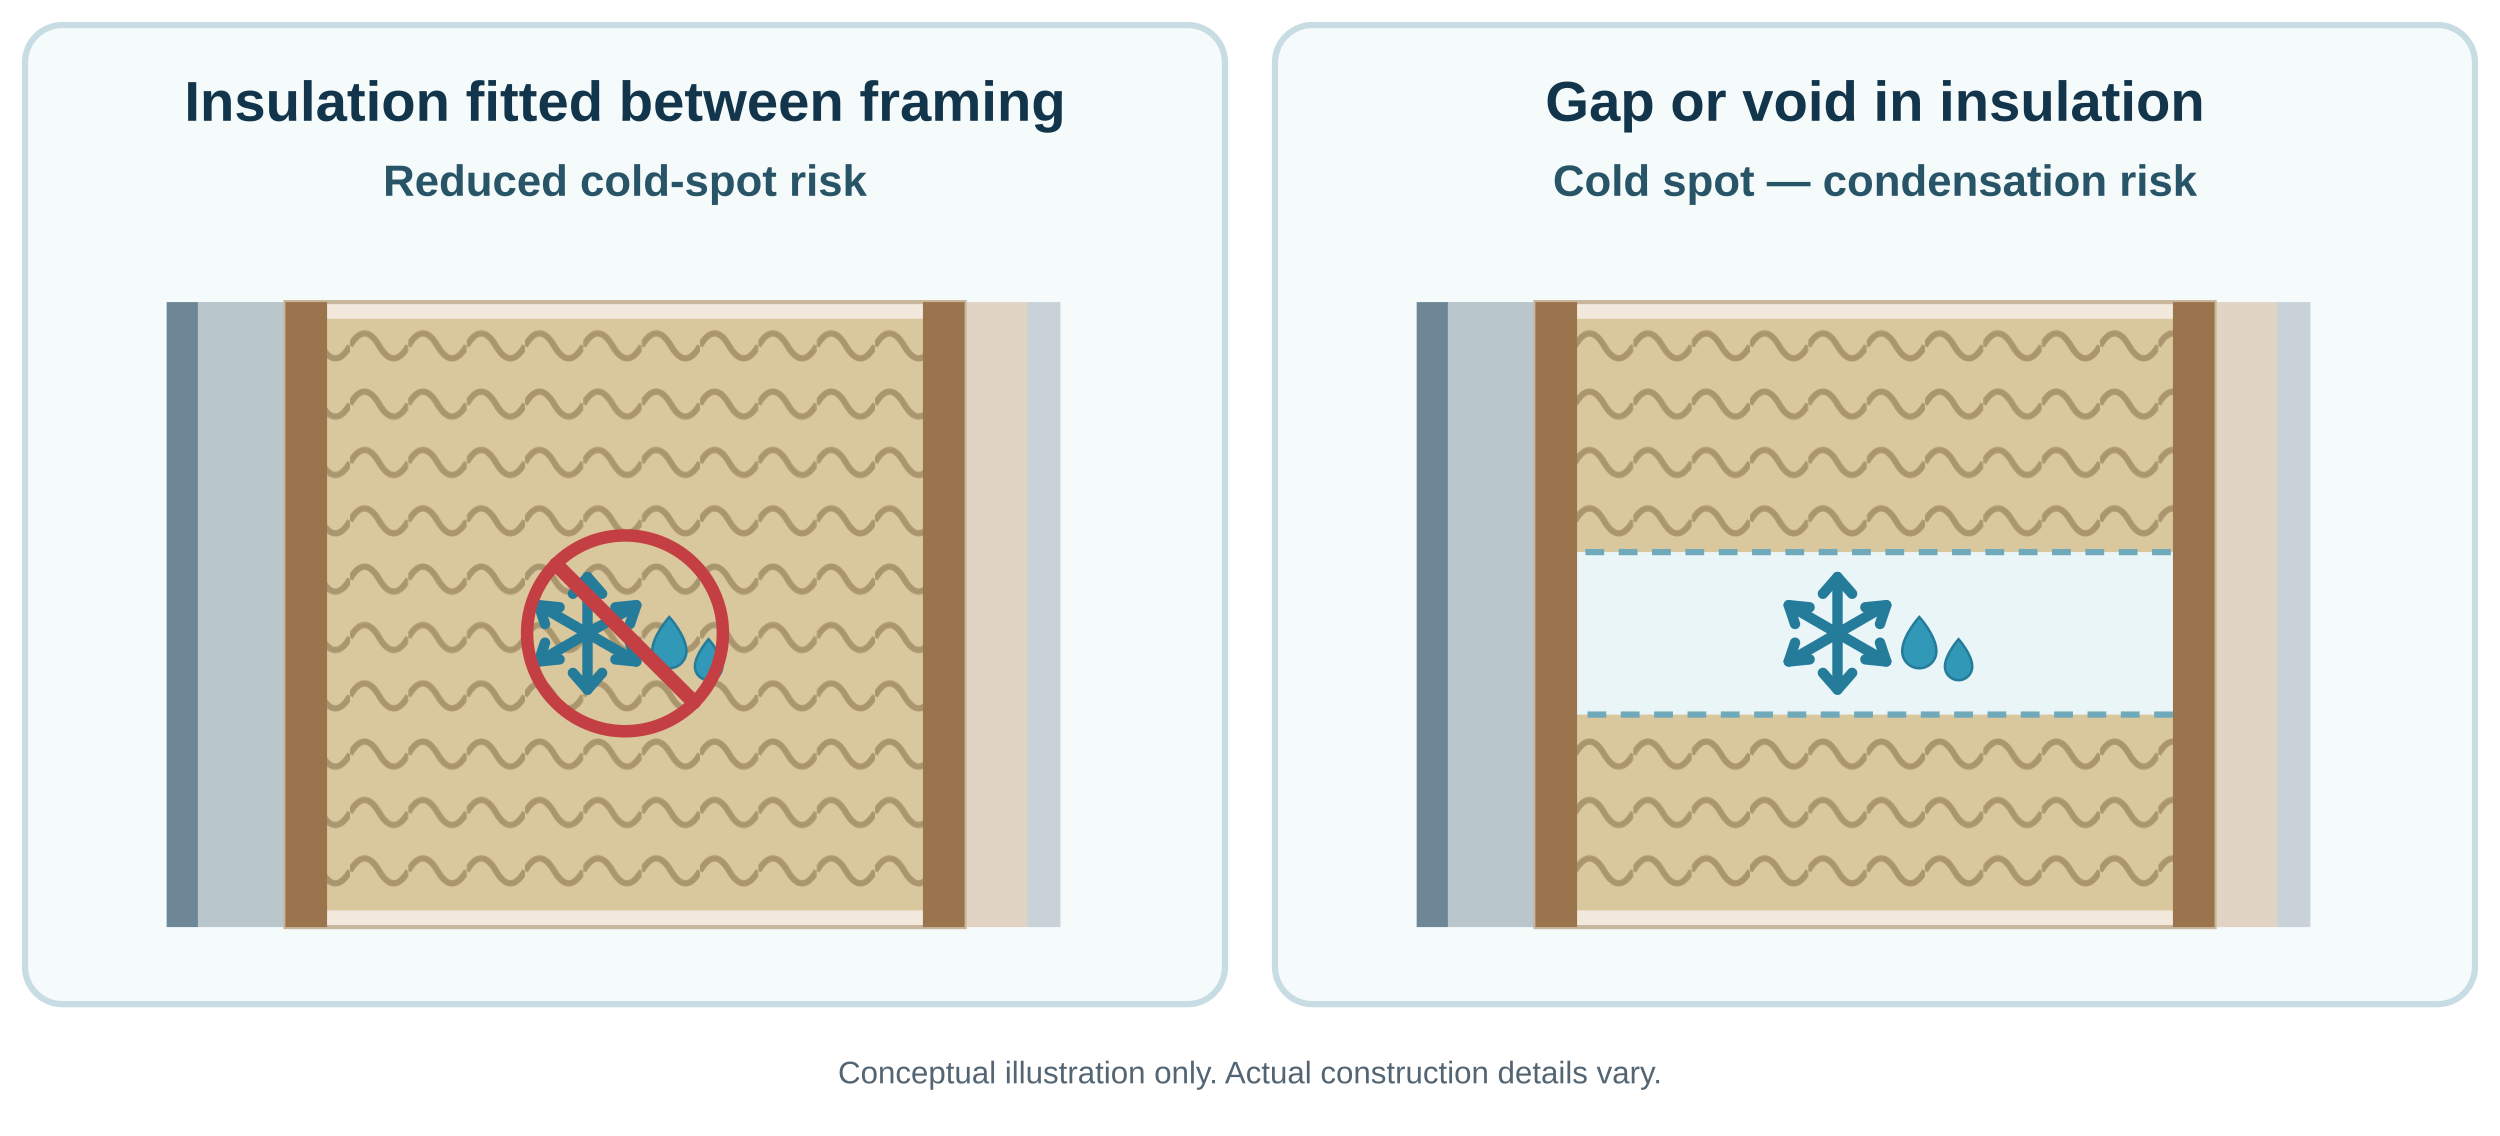
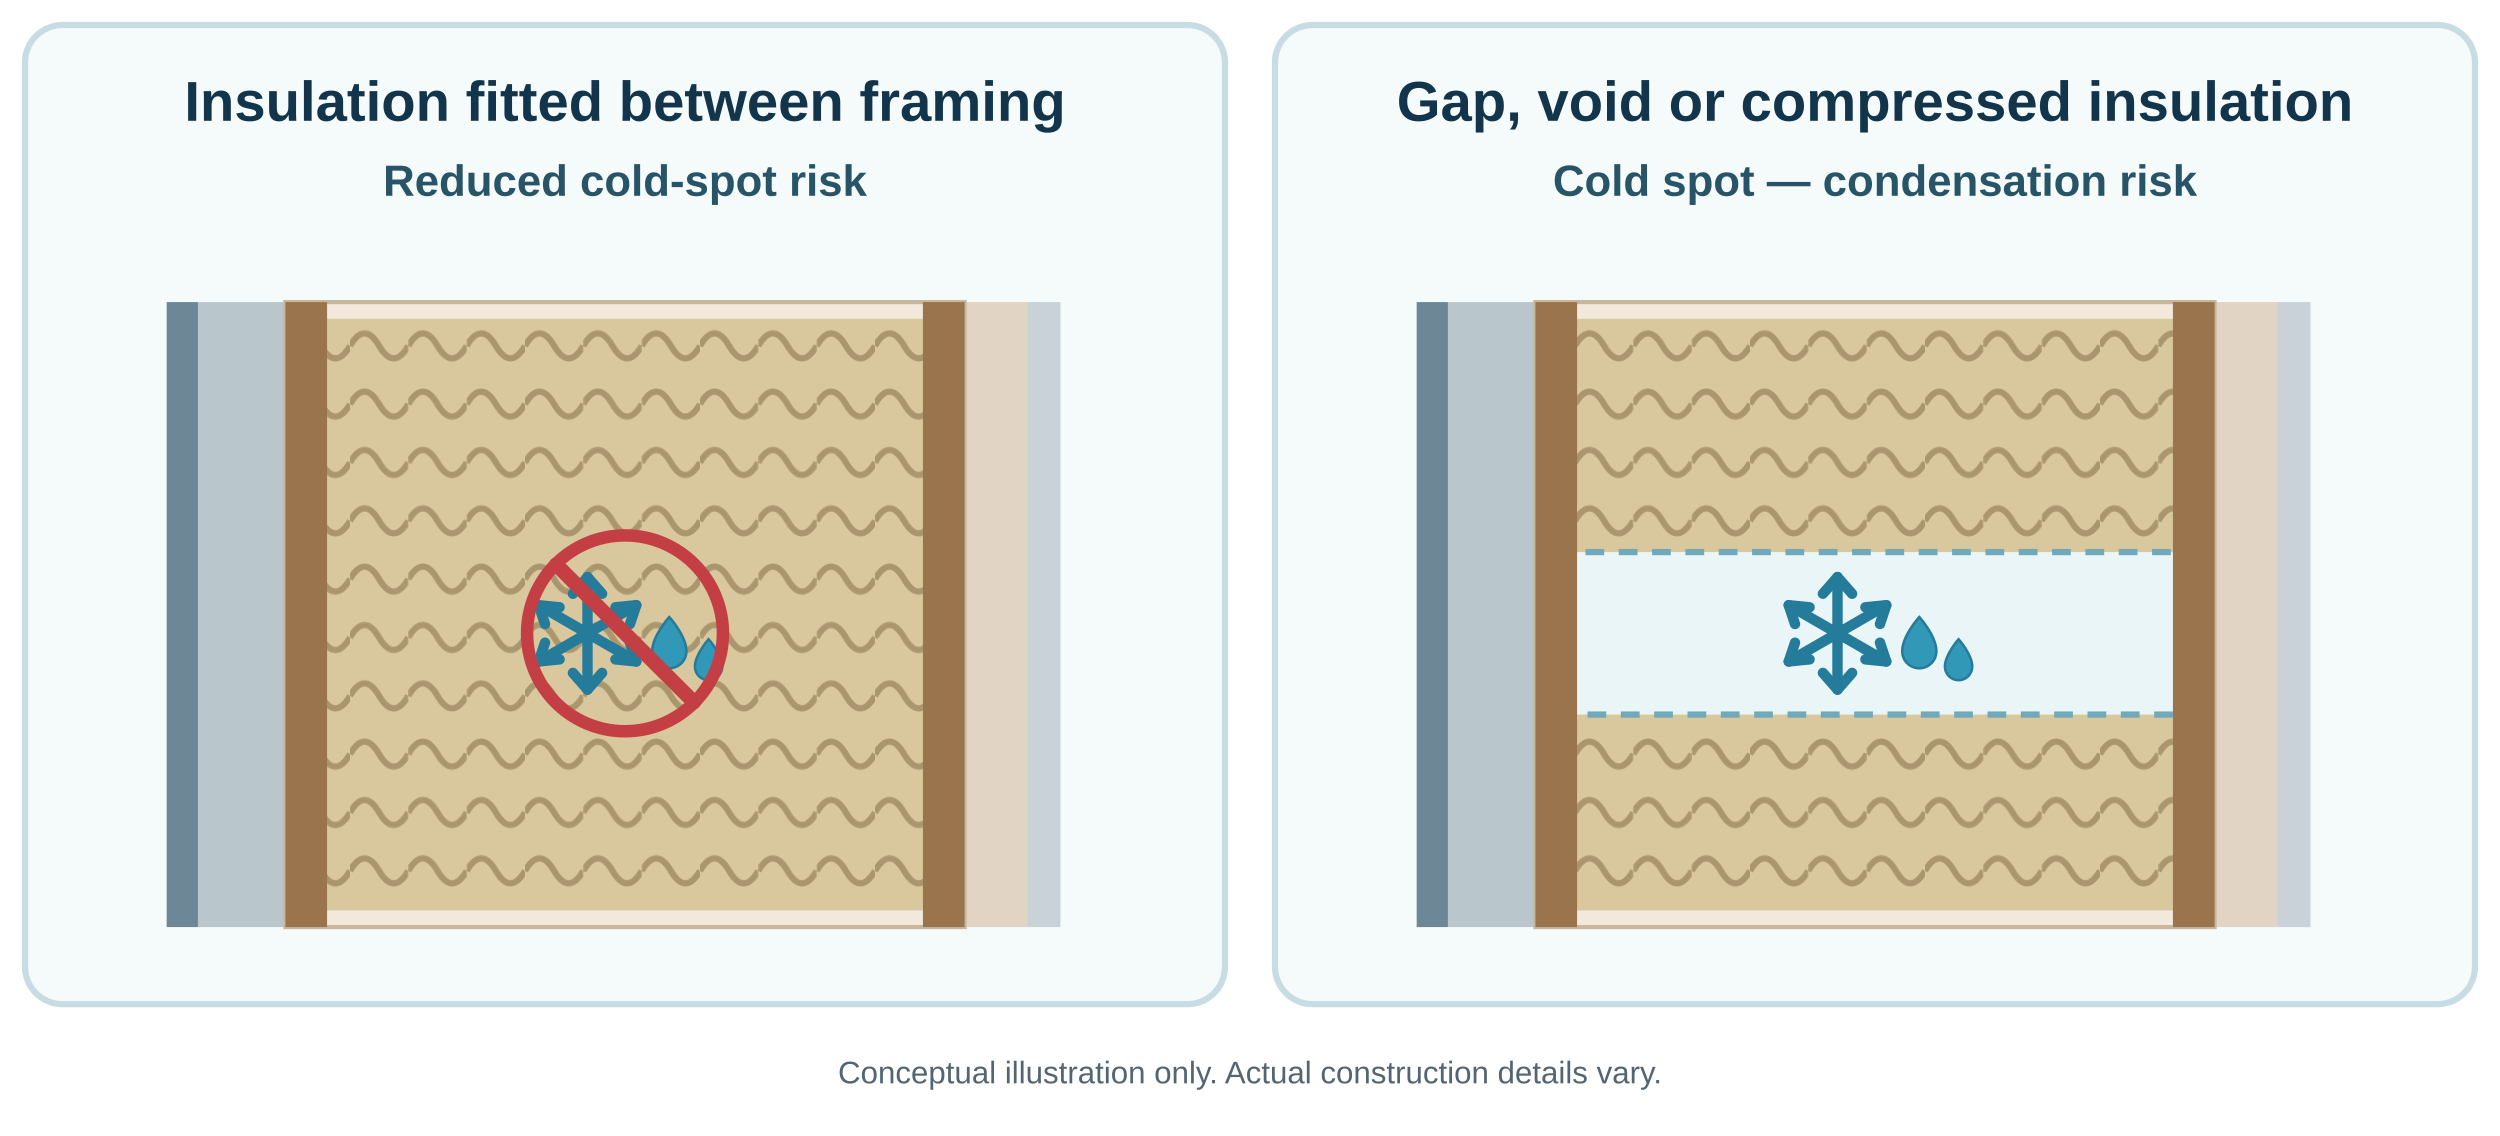
<svg xmlns="http://www.w3.org/2000/svg" viewBox="0 0 1200 545" role="img" aria-labelledby="title desc">
  <defs>
    <pattern id="batt" width="28" height="28" patternUnits="userSpaceOnUse">
      <path d="M0 14 Q7 2 14 14 T28 14" fill="none" stroke="#9f8a62" stroke-width="3" />
    </pattern>
    <g id="snowflake" stroke="#247c9a" stroke-width="5" stroke-linecap="round" fill="none">
      <path d="M0 -27 V27 M-23.4 -13.5 L23.4 13.5 M-23.4 13.5 L23.4 -13.5" />
      <path d="M0 -27 l-7 8 M0 -27 l7 8 M0 27 l-7 -8 M0 27 l7 -8 M-23.4 -13.5 l10 1 M-23.4 -13.5 l3 9 M23.4 13.5 l-10 -1 M23.4 13.5 l-3 -9 M-23.4 13.5 l10 -1 M-23.4 13.5 l3 -9 M23.4 -13.5 l-10 1 M23.4 -13.5 l-3 9" />
    </g>
    <g id="drops" fill="#3298b7" stroke="#247c9a" stroke-width="1.5">
      <path d="M-17 8 C-17 -1 -7 -12 -7 -12 C-7 -12 3 -1 3 8 A10 10 0 1 1 -17 8Z" />
      <path d="M8 17 C8 10 16 1 16 1 C16 1 24 10 24 17 A8 8 0 1 1 8 17Z" />
    </g>
  </defs>
  <rect x="12" y="12" width="576" height="470" rx="18" fill="#f5fafb" stroke="#c8dce3" stroke-width="3" />
  <rect x="612" y="12" width="576" height="470" rx="18" fill="#f5fafb" stroke="#c8dce3" stroke-width="3" />
  <text x="300" y="58" text-anchor="middle" font-family="Arial,sans-serif" font-size="27" font-weight="700" fill="#12354c">Insulation fitted between framing</text>
-   <text x="900" y="58" text-anchor="middle" font-family="Arial,sans-serif" font-size="27" font-weight="700" fill="#12354c">Gap or void in insulation</text>
+   <text x="900" y="58" text-anchor="middle" font-family="Arial,sans-serif" font-size="27" font-weight="700" fill="#12354c">Gap, void or compressed insulation</text>
  <text x="300" y="94" text-anchor="middle" font-family="Arial,sans-serif" font-size="21" font-weight="700" fill="#285467">Reduced cold-spot risk</text>
  <text x="900" y="94" text-anchor="middle" font-family="Arial,sans-serif" font-size="21" font-weight="700" fill="#285467">Cold spot — condensation risk</text>
  <g transform="translate(0 40)">
    <rect x="95" y="105" width="42" height="300" fill="#b9c7cd" />
    <rect x="463" y="105" width="30" height="300" fill="#e2d4c4" />
    <rect x="137" y="105" width="326" height="300" fill="#f2e9dc" stroke="#c8b79d" stroke-width="2" />
    <rect x="145" y="113" width="310" height="284" fill="#d9c79e" />
    <rect x="145" y="113" width="310" height="284" fill="url(#batt)" opacity=".8" />
    <rect x="137" y="105" width="20" height="300" fill="#9a744d" />
    <rect x="443" y="105" width="20" height="300" fill="#9a744d" />
    <rect x="80" y="105" width="15" height="300" fill="#6d8796" />
    <rect x="493" y="105" width="16" height="300" fill="#c8d2d8" />
    <rect x="695" y="105" width="42" height="300" fill="#b9c7cd" />
    <rect x="1063" y="105" width="30" height="300" fill="#e2d4c4" />
    <rect x="737" y="105" width="326" height="300" fill="#f2e9dc" stroke="#c8b79d" stroke-width="2" />
    <rect x="745" y="113" width="310" height="284" fill="#d9c79e" />
    <rect x="745" y="113" width="310" height="284" fill="url(#batt)" opacity=".8" />
    <rect x="745" y="225" width="310" height="78" fill="#eaf5f7" stroke="#70a9b9" stroke-dasharray="9 7" stroke-width="3" />
    <rect x="737" y="105" width="20" height="300" fill="#9a744d" />
    <rect x="1043" y="105" width="20" height="300" fill="#9a744d" />
    <rect x="680" y="105" width="15" height="300" fill="#6d8796" />
    <rect x="1093" y="105" width="16" height="300" fill="#c8d2d8" />
    <g transform="translate(300 264)">
      <g transform="translate(-18 0)">
        <use href="#snowflake" />
      </g>
      <g transform="translate(27 2) scale(.82)">
        <use href="#drops" />
      </g>
    </g>
    <circle cx="300" cy="264" r="47" fill="none" stroke="#c43f43" stroke-width="6" />
    <path d="M267 231 L333 297" stroke="#c43f43" stroke-width="7" stroke-linecap="round" />
    <g transform="translate(900 264)">
      <g transform="translate(-18 0)">
        <use href="#snowflake" />
      </g>
      <g transform="translate(27 2) scale(.82)">
        <use href="#drops" />
      </g>
    </g>
  </g>
  <text x="600" y="520" text-anchor="middle" font-family="Arial,sans-serif" font-size="15" fill="#536573">Conceptual illustration only. Actual construction details vary.</text>
</svg>
